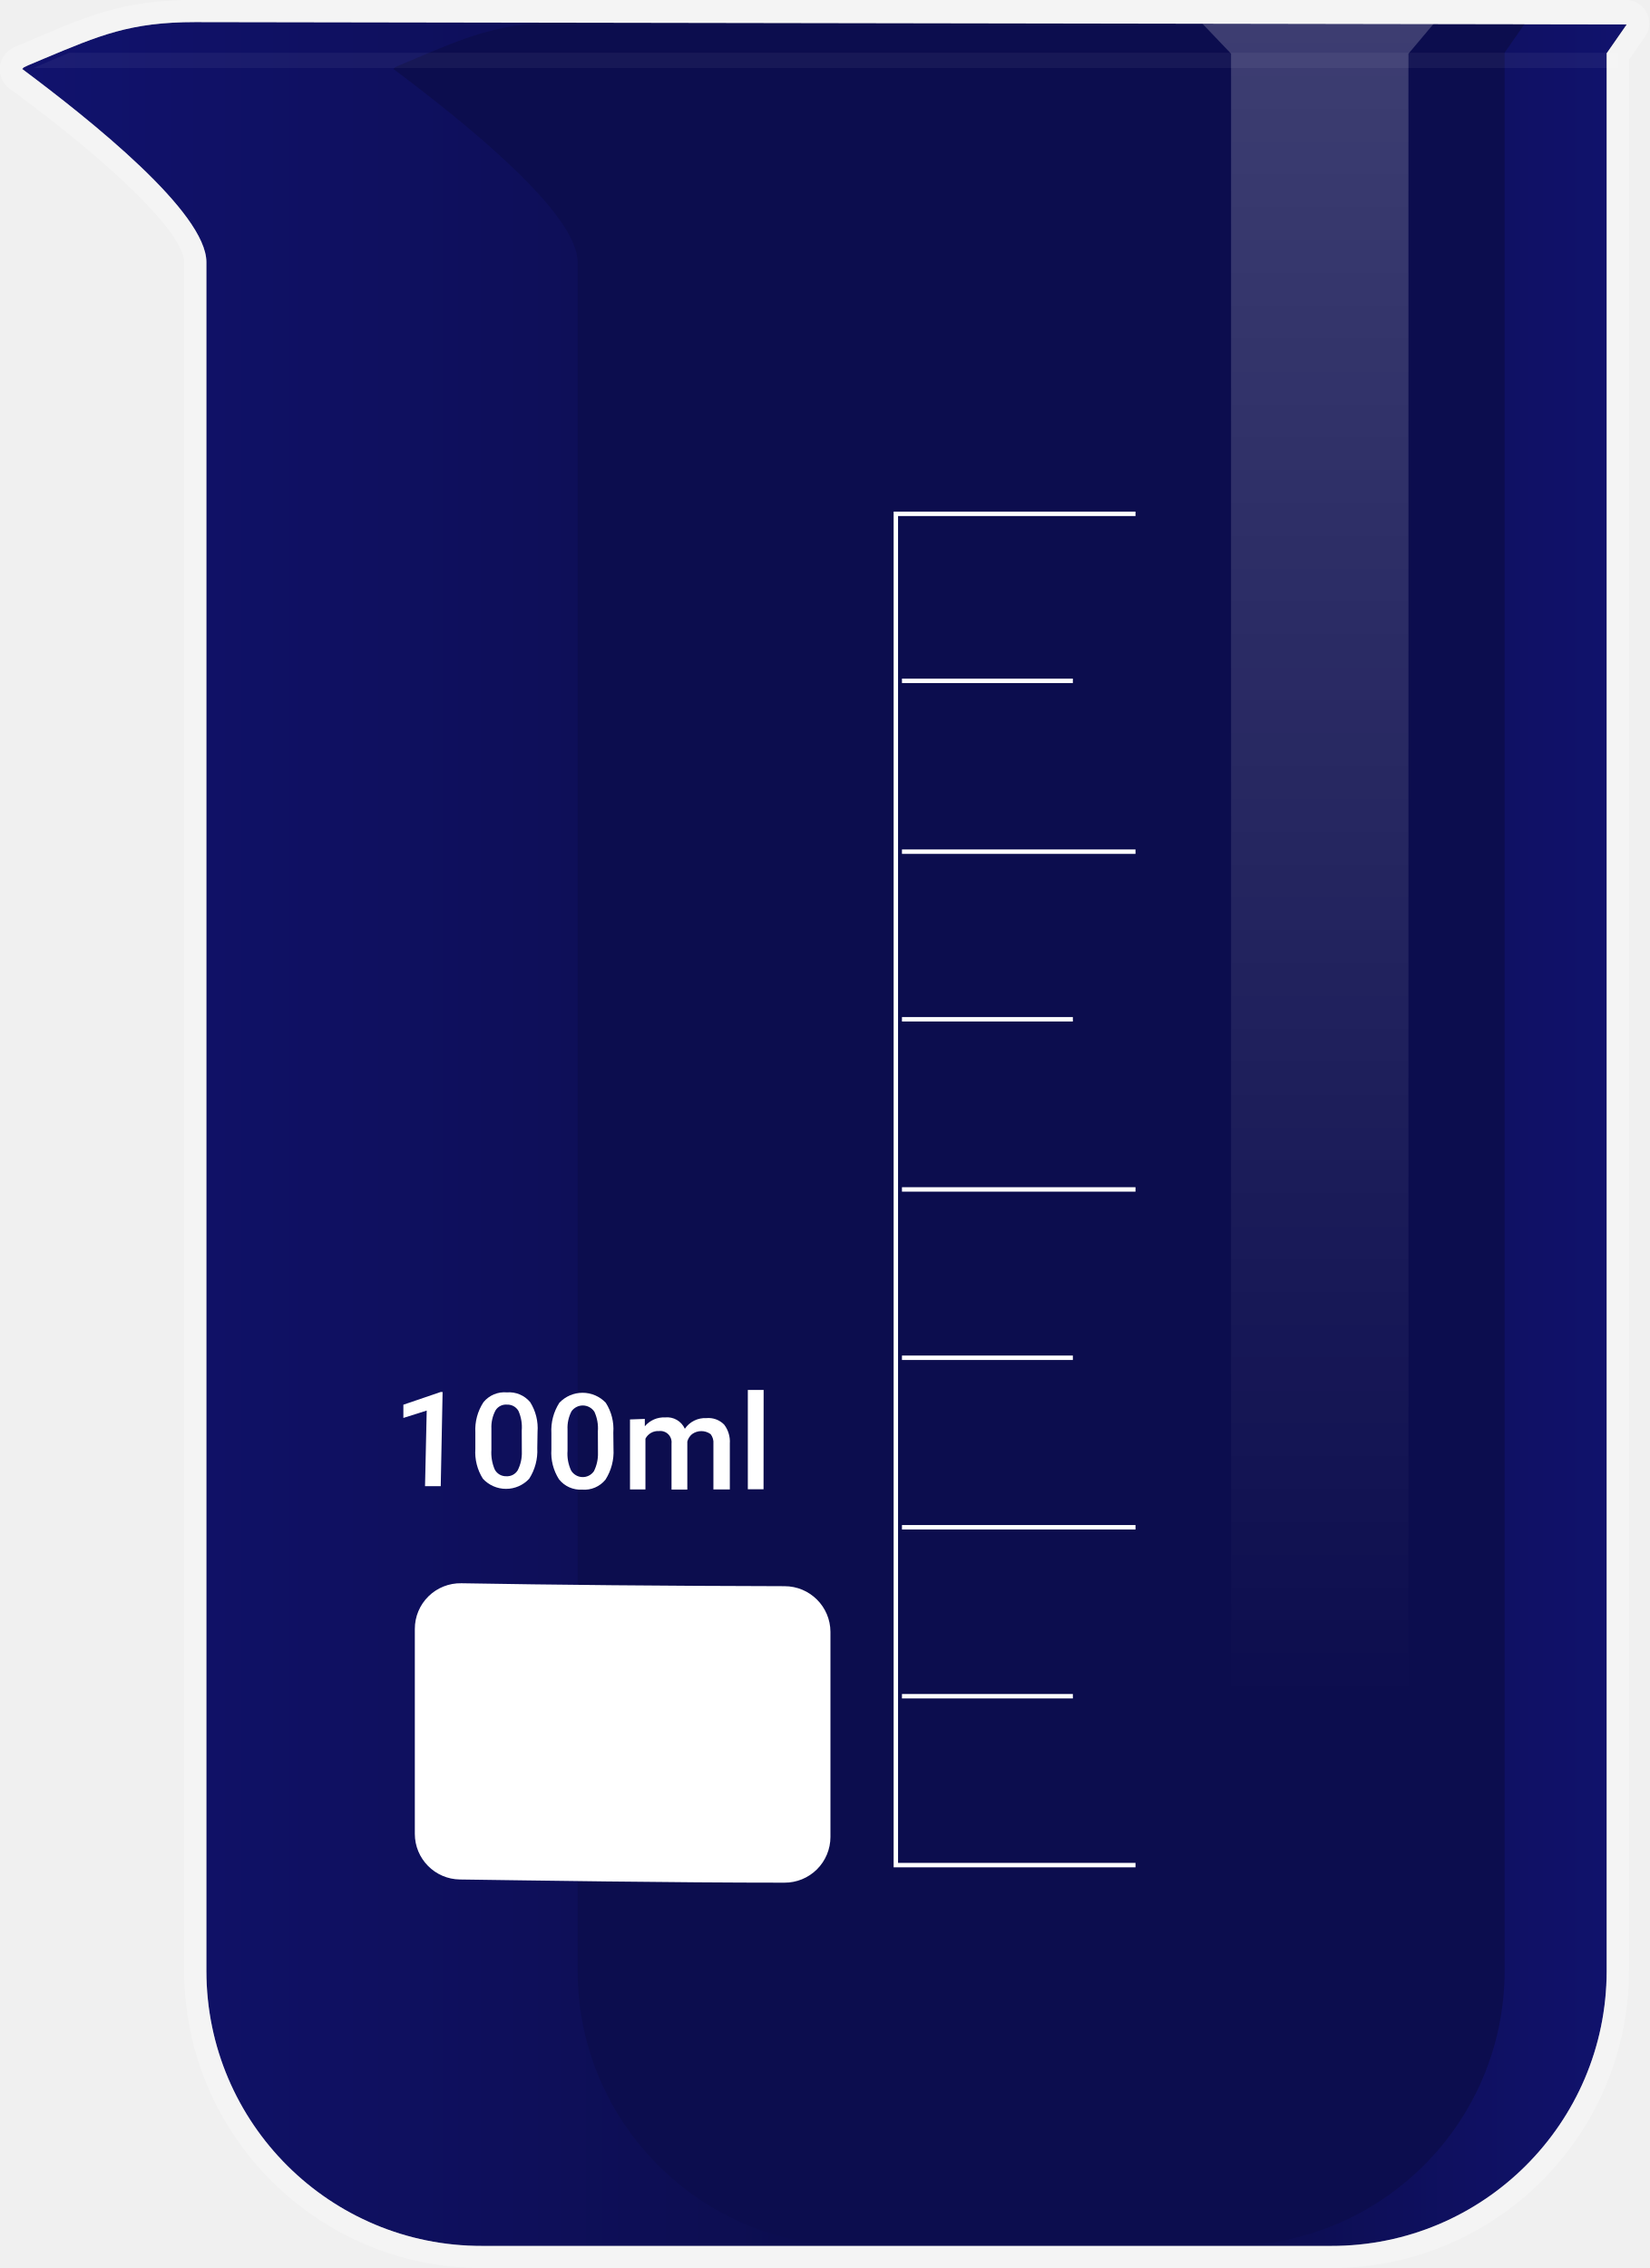
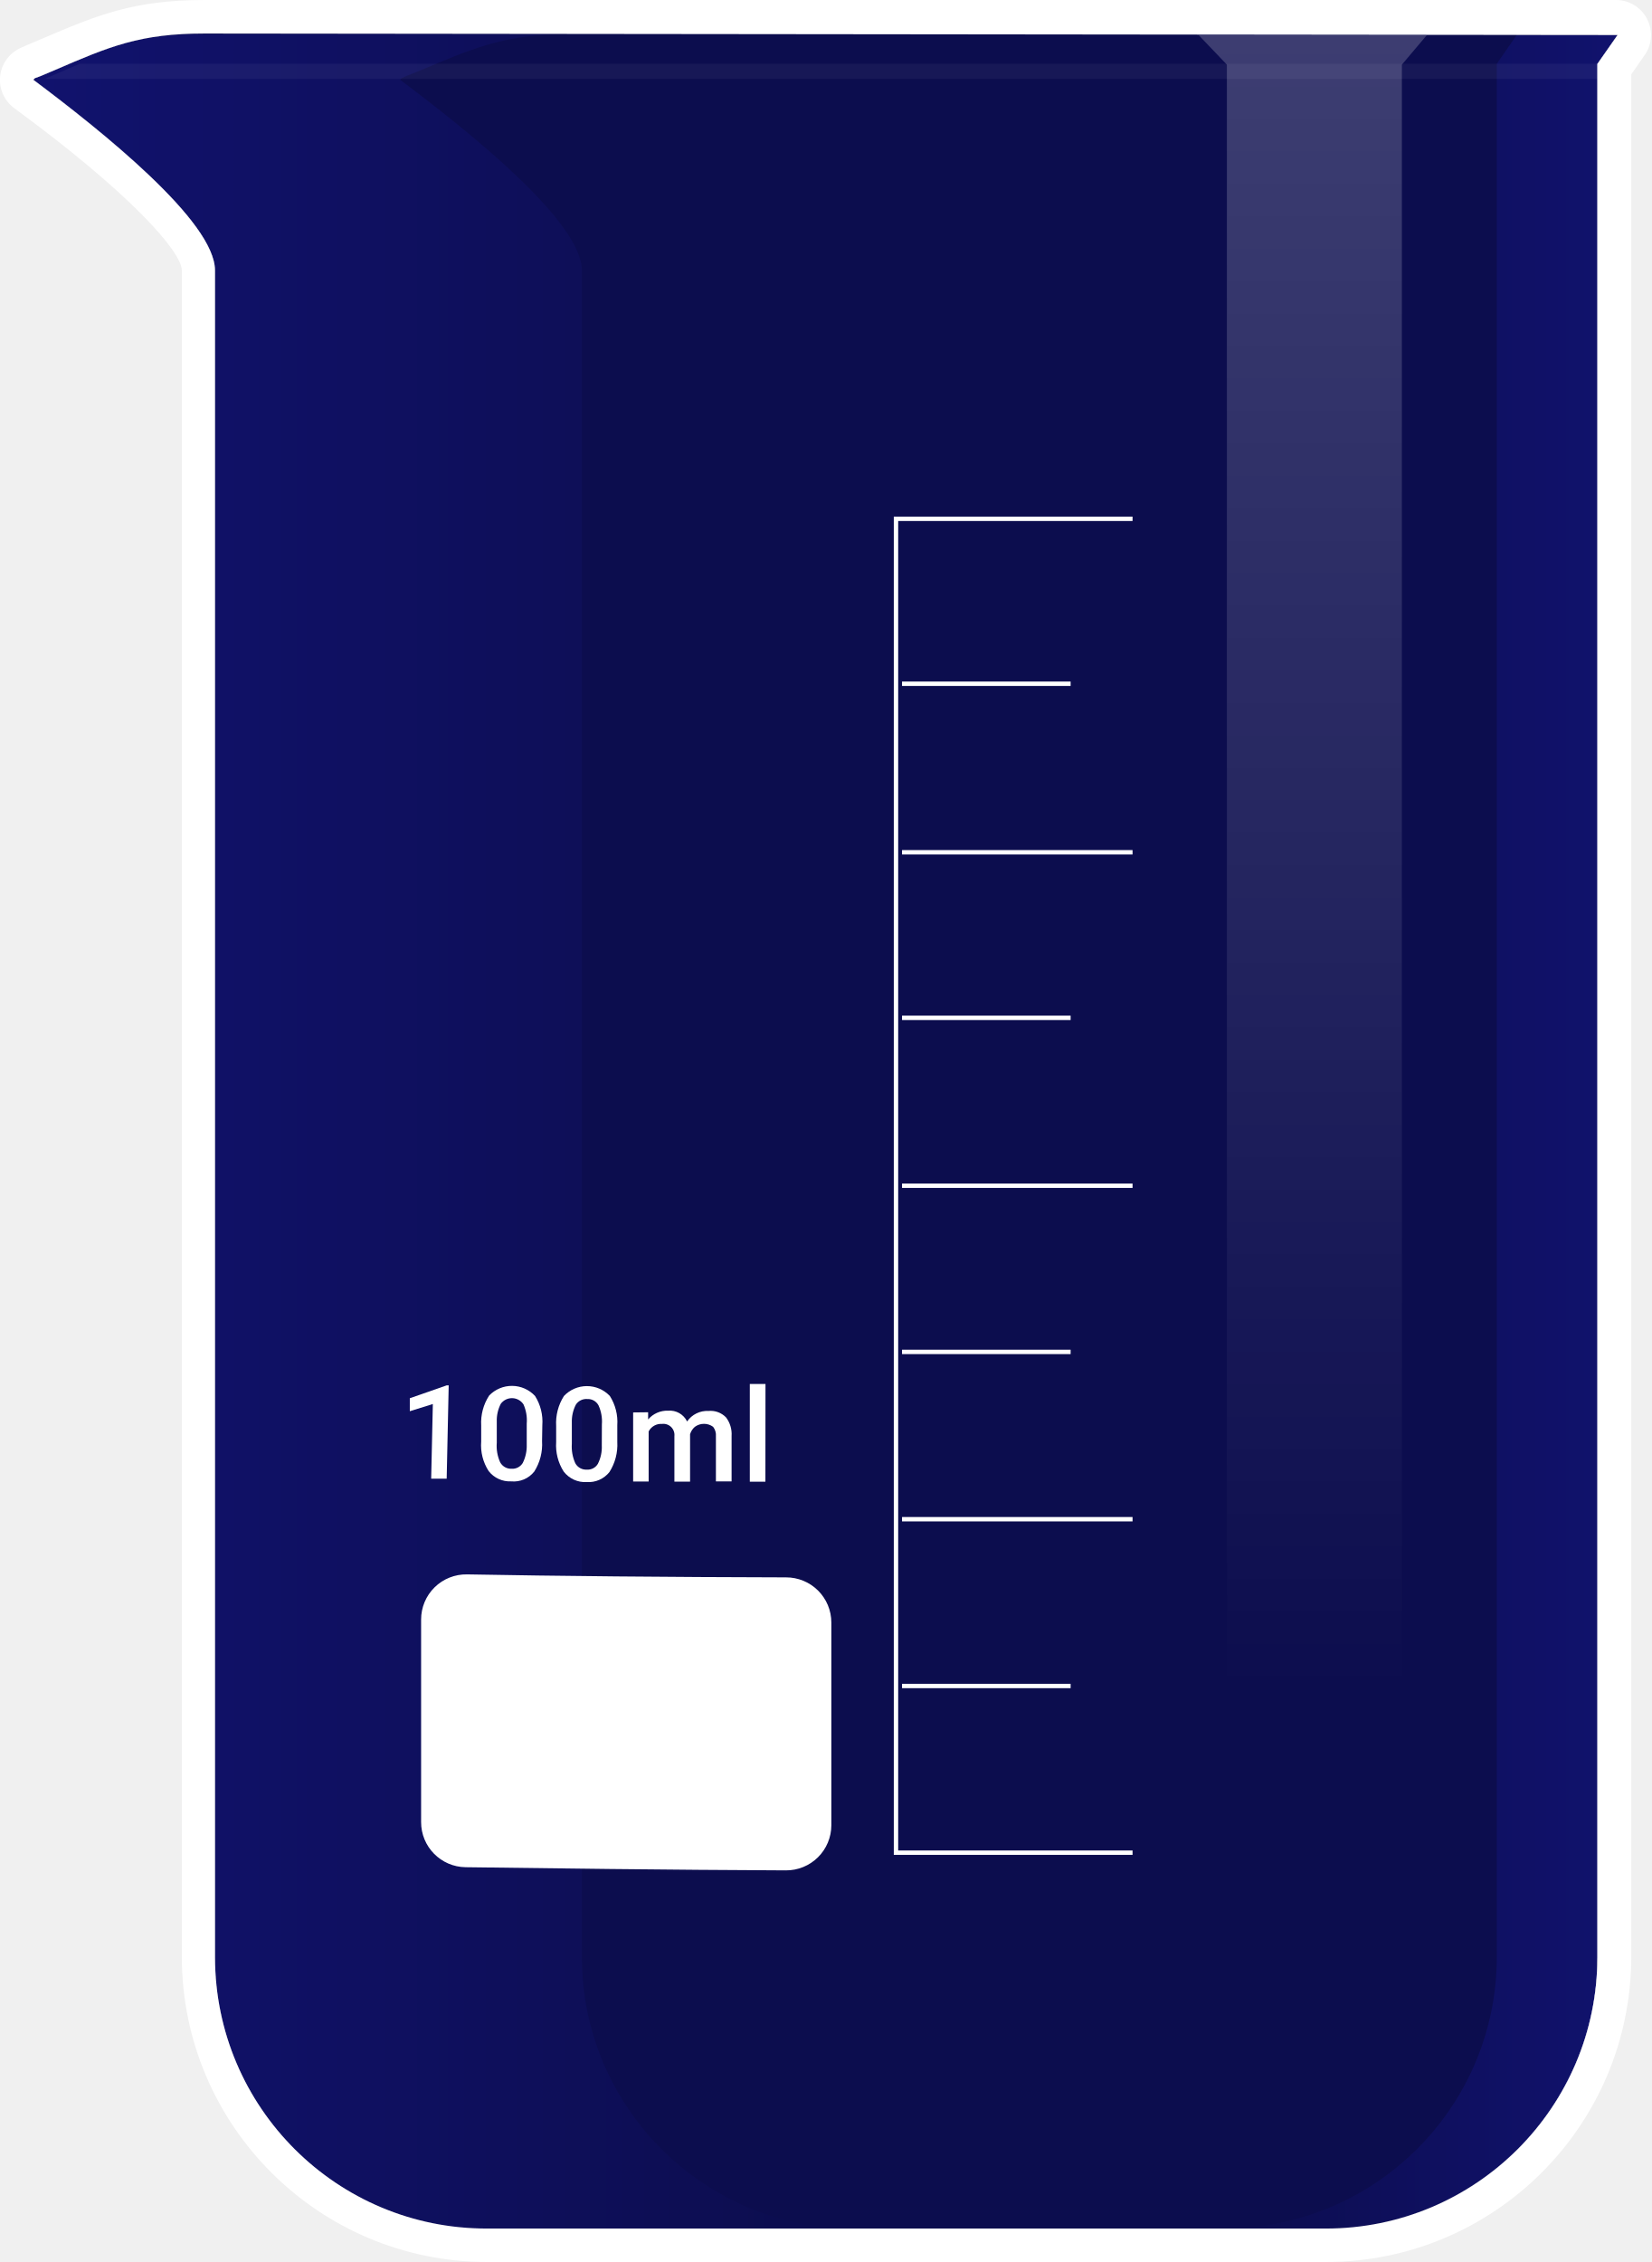
- <svg xmlns="http://www.w3.org/2000/svg" viewBox="0 0 185.87 255.57">
+ <svg xmlns="http://www.w3.org/2000/svg" viewBox="0 0 188.54 258.24">
  <defs>
-     <linearGradient id="Degradado_sin_nombre_7" x1="148.55" y1="2.05" x2="148.55" y2="190.94" gradientUnits="userSpaceOnUse">
+     <linearGradient id="Degradado_sin_nombre_7" x1="149.88" y1="3.39" x2="149.88" y2="192.28" gradientUnits="userSpaceOnUse">
      <stop offset="0" stop-color="#fff" stop-opacity="0.4" />
      <stop offset="1" stop-color="#fff" stop-opacity="0" />
    </linearGradient>
-     <linearGradient id="Degradado_sin_nombre_8" x1="138.49" y1="127.87" x2="183.34" y2="127.87" gradientUnits="userSpaceOnUse">
+     <linearGradient id="Degradado_sin_nombre_8" x1="139.83" y1="129.2" x2="184.68" y2="129.2" gradientUnits="userSpaceOnUse">
      <stop offset="0" stop-color="#fff" stop-opacity="0" />
      <stop offset="1" stop-color="#fff" />
    </linearGradient>
-     <linearGradient id="Degradado_sin_nombre_10" x1="2.5" y1="127.78" x2="96.17" y2="127.78" gradientUnits="userSpaceOnUse">
+     <linearGradient id="Degradado_sin_nombre_10" x1="3.84" y1="129.12" x2="97.51" y2="129.12" gradientUnits="userSpaceOnUse">
      <stop offset="0" stop-color="#fff" />
      <stop offset="0.98" stop-color="#fff" stop-opacity="0" />
    </linearGradient>
  </defs>
  <g style="isolation:isolate">
    <g id="vaso-precipitados">
-       <path id="liquido" d="M22,2.49C14.64,2.49,11.19,4,4.92,6.62l-1.73.73-.49.23-.2.19c7.8,5.83,20.76,16.16,20.76,21.77v192.6a31,31,0,0,0,31.07,30.94H150a31,31,0,0,0,31.07-30.94V6l2.26-3.25Z" style="fill:#000145" />
+       <path id="halo" d="M151.35,258.24H55.67a34.88,34.88,0,0,1-34.91-34.77V30.88c0-2.17-6-8.9-19.12-18.52A4,4,0,0,1,2.3,5.5l.75-.34,1.7-.72C11,1.77,15.2,0,23.34,0H184.57a4,4,0,0,1,3.26,6.22l-1.58,2.27v215A34.88,34.88,0,0,1,151.35,258.24ZM6,9.35c13.13,9.77,19.78,17,19.78,21.53V223.47a29.87,29.87,0,0,0,29.91,29.77h95.68a29.86,29.86,0,0,0,29.9-29.77V8.07a3.59,3.59,0,0,1,.67-2.1l.67-1H23.34C16.21,5,12.84,6.43,6.71,9ZM4.49,10ZM186,8.82h0Zm-2.29-5.46h0Z" style="fill:#fff" />
+       <path id="liquido" d="M23.34,3.83C16,3.83,12.53,5.29,6.26,8l-1.73.73L4,8.92l-.2.18c7.8,5.84,20.75,16.17,20.75,21.78V223.47a31,31,0,0,0,31.08,30.95h95.68a31,31,0,0,0,31.07-30.95V7.29L184.68,4Z" style="fill:#000145" />
      <g id="cuerpo">
-         <path id="borde" d="M150,255.57H54.33a33.54,33.54,0,0,1-33.57-33.43V29.54C20.76,26.39,13,18.7,1.1,10A2.69,2.69,0,0,1,0,7.52,2.66,2.66,0,0,1,1.54,5.37l.68-.31,1.72-.73C10.3,1.63,14.13,0,22,0H183.23a2.63,2.63,0,0,1,2.33,1.4,2.59,2.59,0,0,1-.16,2.71l-1.82,2.62V222.14A33.54,33.54,0,0,1,150,255.57ZM22,2.49C14.64,2.49,11.19,4,4.92,6.62l-1.73.73-.49.23-.2.19c7.8,5.83,20.76,16.16,20.76,21.77v192.6a31,31,0,0,0,31.07,30.94H150a31,31,0,0,0,31.07-30.94V6l2.26-3.25Z" style="fill:#fff;opacity:0.3" />
-         <path id="cuerpo-2" data-name="cuerpo" d="M22,2.49C14.64,2.49,11.19,4,4.92,6.62l-1.73.73-.49.23-.2.19c7.8,5.83,20.76,16.16,20.76,21.77v192.6a31,31,0,0,0,31.07,30.94H150a31,31,0,0,0,31.07-30.94V6l2.26-3.25Z" style="fill:#fff;opacity:0.05" />
-         <polygon id="brillo3" points="158.73 239.99 138.74 239.99 138.74 6.05 135.52 2.68 161.57 2.68 158.73 6.05 158.73 239.99" style="opacity:0.5;fill:url(#Degradado_sin_nombre_7)" />
-         <path id="brillo2" d="M183.34,2.68l-2.26,3.25V222.12A31,31,0,0,1,150,253.06H138.49a31,31,0,0,0,31.08-30.94V5.93l2.26-3.25Z" style="mix-blend-mode:overlay;opacity:0.4;fill:url(#Degradado_sin_nombre_8)" />
-         <path id="brillo1" d="M65.1,222.14V29.54c0-5.61-13-15.94-20.76-21.77l.2-.19.5-.23,1.72-.73C52.53,4.17,56,2.75,62.18,2.53L22,2.49C14.64,2.49,11.19,4,4.92,6.62l-1.73.73-.49.23-.2.19c7.8,5.83,20.76,16.16,20.76,21.77v192.6a31,31,0,0,0,31.07,30.94H96.17A31,31,0,0,1,65.1,222.14Z" style="mix-blend-mode:overlay;opacity:0.4;fill:url(#Degradado_sin_nombre_10)" />
+         <path id="borde" d="M55.67,255.74a32.37,32.37,0,0,1-32.41-32.27V30.88c0-5.21-14.08-16.1-20.14-20.53a1.51,1.51,0,0,1,.25-2.59L4,7.47l1.72-.73C12,4.09,15.71,2.5,23.34,2.5H184.57a1.46,1.46,0,0,1,1.3.78,1.42,1.42,0,0,1-.09,1.5L184,7.41a1.18,1.18,0,0,0-.21.66v215.4a32.36,32.36,0,0,1-32.4,32.27Z" style="fill:none;stroke:#fff;stroke-miterlimit:10;stroke-width:2.5px;opacity:0.3" />
+         <path id="cuerpo-2" data-name="cuerpo" d="M23.34,3.83C16,3.83,12.53,5.29,6.26,8l-1.73.73L4,8.92l-.2.18c7.8,5.84,20.75,16.17,20.75,21.78V223.47a31,31,0,0,0,31.08,30.95h95.68a31,31,0,0,0,31.07-30.95V7.29L184.68,4Z" style="fill:#fff;opacity:0.05" />
+         <polygon id="brillo3" points="160.06 241.33 140.08 241.33 140.08 7.38 136.86 4.01 162.91 4.01 160.06 7.38 160.06 241.33" style="opacity:0.5;fill:url(#Degradado_sin_nombre_7)" />
+         <path id="brillo2" d="M184.68,4l-2.26,3.25V223.45a31,31,0,0,1-31.07,30.94H139.83a31,31,0,0,0,31.07-30.94V7.27L173.17,4Z" style="mix-blend-mode:overlay;opacity:0.4;fill:url(#Degradado_sin_nombre_8)" />
+         <path id="brillo1" d="M66.44,223.47V30.88c0-5.61-13-15.94-20.76-21.78l.2-.18.49-.23L48.1,8c5.76-2.45,9.18-3.87,15.41-4.09l-40.17,0C16,3.83,12.53,5.29,6.26,8l-1.73.73L4,8.92l-.2.18c7.8,5.84,20.75,16.17,20.75,21.78V223.47a31,31,0,0,0,31.08,30.95H97.51A31,31,0,0,1,66.44,223.47Z" style="mix-blend-mode:overlay;opacity:0.4;fill:url(#Degradado_sin_nombre_10)" />
        <g id="escala">
          <g id="regla">
-             <line x1="101.65" y1="191.14" x2="120.91" y2="191.14" style="fill:#fff;stroke:#fff;stroke-miterlimit:10;stroke-width:0.5px" />
-             <line x1="101.65" y1="153" x2="120.91" y2="153" style="fill:#fff;stroke:#fff;stroke-miterlimit:10;stroke-width:0.5px" />
-             <line x1="101.65" y1="114.86" x2="120.91" y2="114.86" style="fill:#fff;stroke:#fff;stroke-miterlimit:10;stroke-width:0.5px" />
-             <line x1="101.65" y1="76.72" x2="120.91" y2="76.72" style="fill:#fff;stroke:#fff;stroke-miterlimit:10;stroke-width:0.5px" />
-             <line x1="127.97" y1="172.1" x2="101.65" y2="172.1" style="fill:#fff;stroke:#fff;stroke-miterlimit:10;stroke-width:0.5px" />
-             <line x1="127.97" y1="134.03" x2="101.65" y2="134.03" style="fill:#fff;stroke:#fff;stroke-miterlimit:10;stroke-width:0.5px" />
-             <line x1="127.97" y1="95.97" x2="101.65" y2="95.97" style="fill:#fff;stroke:#fff;stroke-miterlimit:10;stroke-width:0.5px" />
-             <polyline points="127.97 57.9 100.96 57.9 100.96 210.17 100.96 210.17 127.97 210.17" style="fill:none;stroke:#fff;stroke-miterlimit:10;stroke-width:0.5px" />
+             <line x1="102.99" y1="192.48" x2="122.24" y2="192.48" style="fill:#fff;stroke:#fff;stroke-miterlimit:10;stroke-width:0.5px" />
+             <line x1="102.99" y1="154.34" x2="122.24" y2="154.34" style="fill:#fff;stroke:#fff;stroke-miterlimit:10;stroke-width:0.5px" />
+             <line x1="102.99" y1="116.2" x2="122.24" y2="116.2" style="fill:#fff;stroke:#fff;stroke-miterlimit:10;stroke-width:0.5px" />
+             <line x1="102.99" y1="78.06" x2="122.24" y2="78.06" style="fill:#fff;stroke:#fff;stroke-miterlimit:10;stroke-width:0.5px" />
+             <line x1="129.31" y1="173.44" x2="102.99" y2="173.44" style="fill:#fff;stroke:#fff;stroke-miterlimit:10;stroke-width:0.5px" />
+             <line x1="129.31" y1="135.37" x2="102.99" y2="135.37" style="fill:#fff;stroke:#fff;stroke-miterlimit:10;stroke-width:0.5px" />
+             <line x1="129.31" y1="97.3" x2="102.99" y2="97.3" style="fill:#fff;stroke:#fff;stroke-miterlimit:10;stroke-width:0.5px" />
+             <polyline points="129.31 59.23 102.3 59.23 102.3 211.51 102.3 211.51 129.31 211.51" style="fill:none;stroke:#fff;stroke-miterlimit:10;stroke-width:0.5px" />
          </g>
          <g id="_100ml" data-name="100ml">
-             <path d="M49.67,167.47l-1.77,0,.19-8.52-2.63.83,0-1.49,4.19-1.43h.23Z" style="fill:#fff" />
-             <path d="M60.55,163.19a5.79,5.79,0,0,1-.91,3.44,3.55,3.55,0,0,1-5.22,0,5.61,5.61,0,0,1-.85-3.37l0-1.84a5.67,5.67,0,0,1,.92-3.42,3.06,3.06,0,0,1,2.64-1.1A3.1,3.1,0,0,1,59.75,158a5.5,5.5,0,0,1,.83,3.35Zm-1.75-2a4.51,4.51,0,0,0-.37-2.2,1.42,1.42,0,0,0-1.29-.71,1.38,1.38,0,0,0-1.29.64,4,4,0,0,0-.47,2.05l0,2.4a4.81,4.81,0,0,0,.38,2.23,1.42,1.42,0,0,0,1.3.75,1.4,1.4,0,0,0,1.28-.66,4.28,4.28,0,0,0,.47-2.1Z" style="fill:#fff" />
-             <path d="M69.14,163.28a5.83,5.83,0,0,1-.9,3.45,3.06,3.06,0,0,1-2.63,1.13A3.09,3.09,0,0,1,63,166.7a5.55,5.55,0,0,1-.86-3.36l0-1.84a5.74,5.74,0,0,1,.9-3.43,3.6,3.6,0,0,1,5.23,0,5.48,5.48,0,0,1,.85,3.35Zm-1.76-2a4.46,4.46,0,0,0-.39-2.19,1.56,1.56,0,0,0-2.58-.06,4,4,0,0,0-.45,2.05l0,2.4a4.46,4.46,0,0,0,.4,2.22,1.53,1.53,0,0,0,2.57.09,4.37,4.37,0,0,0,.46-2.11Z" style="fill:#fff" />
-             <path d="M72.67,159.89l0,.83a2.82,2.82,0,0,1,2.29-1A2.19,2.19,0,0,1,77.18,161a2.77,2.77,0,0,1,2.43-1.2,2.48,2.48,0,0,1,2,.73,3.15,3.15,0,0,1,.64,2.13l0,5.18H80.4l0-5.14a1.53,1.53,0,0,0-.32-1.1,1.78,1.78,0,0,0-2.08,0,1.62,1.62,0,0,0-.54.84l0,5.41H75.68l0-5.19a1.27,1.27,0,0,0-1.42-1.4,1.59,1.59,0,0,0-1.52.86l0,5.72H71l0-7.89Z" style="fill:#fff" />
-             <path d="M86.05,167.82H84.28V156.63h1.78Z" style="fill:#fff" />
+             <path d="M51,168.81l-1.77,0,.19-8.52-2.63.82,0-1.48L51,158.16h.23Z" style="fill:#fff" />
+             <path d="M61.89,164.53A5.81,5.81,0,0,1,61,168a3,3,0,0,1-2.63,1.12,3.07,3.07,0,0,1-2.58-1.18,5.43,5.43,0,0,1-.85-3.37l0-1.83a5.68,5.68,0,0,1,.91-3.42,3.61,3.61,0,0,1,5.24.05,5.5,5.5,0,0,1,.83,3.35Zm-1.75-2a4.51,4.51,0,0,0-.37-2.2,1.58,1.58,0,0,0-2.59-.07,4.13,4.13,0,0,0-.46,2.05l0,2.4a4.54,4.54,0,0,0,.38,2.22,1.41,1.41,0,0,0,1.3.75,1.39,1.39,0,0,0,1.28-.65,4.35,4.35,0,0,0,.46-2.1Z" style="fill:#fff" />
+             <path d="M70.48,164.62a5.79,5.79,0,0,1-.9,3.44A3.05,3.05,0,0,1,67,169.2,3.09,3.09,0,0,1,64.36,168a5.56,5.56,0,0,1-.86-3.37l0-1.83a5.74,5.74,0,0,1,.89-3.43,3.61,3.61,0,0,1,5.24,0,5.53,5.53,0,0,1,.85,3.34Zm-1.76-2a4.41,4.41,0,0,0-.39-2.19,1.38,1.38,0,0,0-1.29-.71,1.41,1.41,0,0,0-1.29.64,4.18,4.18,0,0,0-.46,2.06l0,2.4a4.64,4.64,0,0,0,.39,2.22,1.4,1.4,0,0,0,1.31.74,1.36,1.36,0,0,0,1.27-.66,4.2,4.2,0,0,0,.45-2.1Z" style="fill:#fff" />
+             <path d="M74,161.23l0,.82a2.87,2.87,0,0,1,2.28-1,2.2,2.2,0,0,1,2.17,1.23,2.79,2.79,0,0,1,2.44-1.2,2.46,2.46,0,0,1,2,.73,3.15,3.15,0,0,1,.64,2.13l0,5.18H81.74l0-5.13a1.56,1.56,0,0,0-.32-1.1,1.76,1.76,0,0,0-2.08,0,1.77,1.77,0,0,0-.55.85l0,5.41H77l0-5.19a1.27,1.27,0,0,0-1.42-1.4,1.59,1.59,0,0,0-1.52.86l0,5.72H72.29l0-7.89Z" style="fill:#fff" />
+             <path d="M87.39,169.16H85.61V158H87.4Z" style="fill:#fff" />
          </g>
-           <path id="ml" d="M52,178.41c10.36.18,22.86.3,36.42.33a5.17,5.17,0,0,1,5.17,5.15V207a5.16,5.16,0,0,1-5.19,5.15c-12.76,0-28.59-.25-36.56-.36a5.15,5.15,0,0,1-5.09-5.15V183.56A5.14,5.14,0,0,1,52,178.41Z" style="fill:#fff" />
+           <path id="ml" d="M53.33,179.74c10.36.19,22.86.31,36.41.34a5.16,5.16,0,0,1,5.18,5.15v23.15a5.16,5.16,0,0,1-5.19,5.15c-12.76-.05-28.6-.25-36.56-.36A5.15,5.15,0,0,1,48.08,208V184.89A5.15,5.15,0,0,1,53.33,179.74Z" style="fill:#fff" />
        </g>
-         <polygon id="sombra_boquilla" points="182.31 7.67 3.76 7.67 7.77 5.95 182.31 5.95 182.31 7.67" style="fill:#fff;opacity:0.05" />
+         <polygon id="sombra_boquilla" points="183.65 9.01 5.09 9.01 9.11 7.28 183.65 7.28 183.65 9.01" style="fill:#fff;opacity:0.05" />
      </g>
    </g>
  </g>
</svg>
